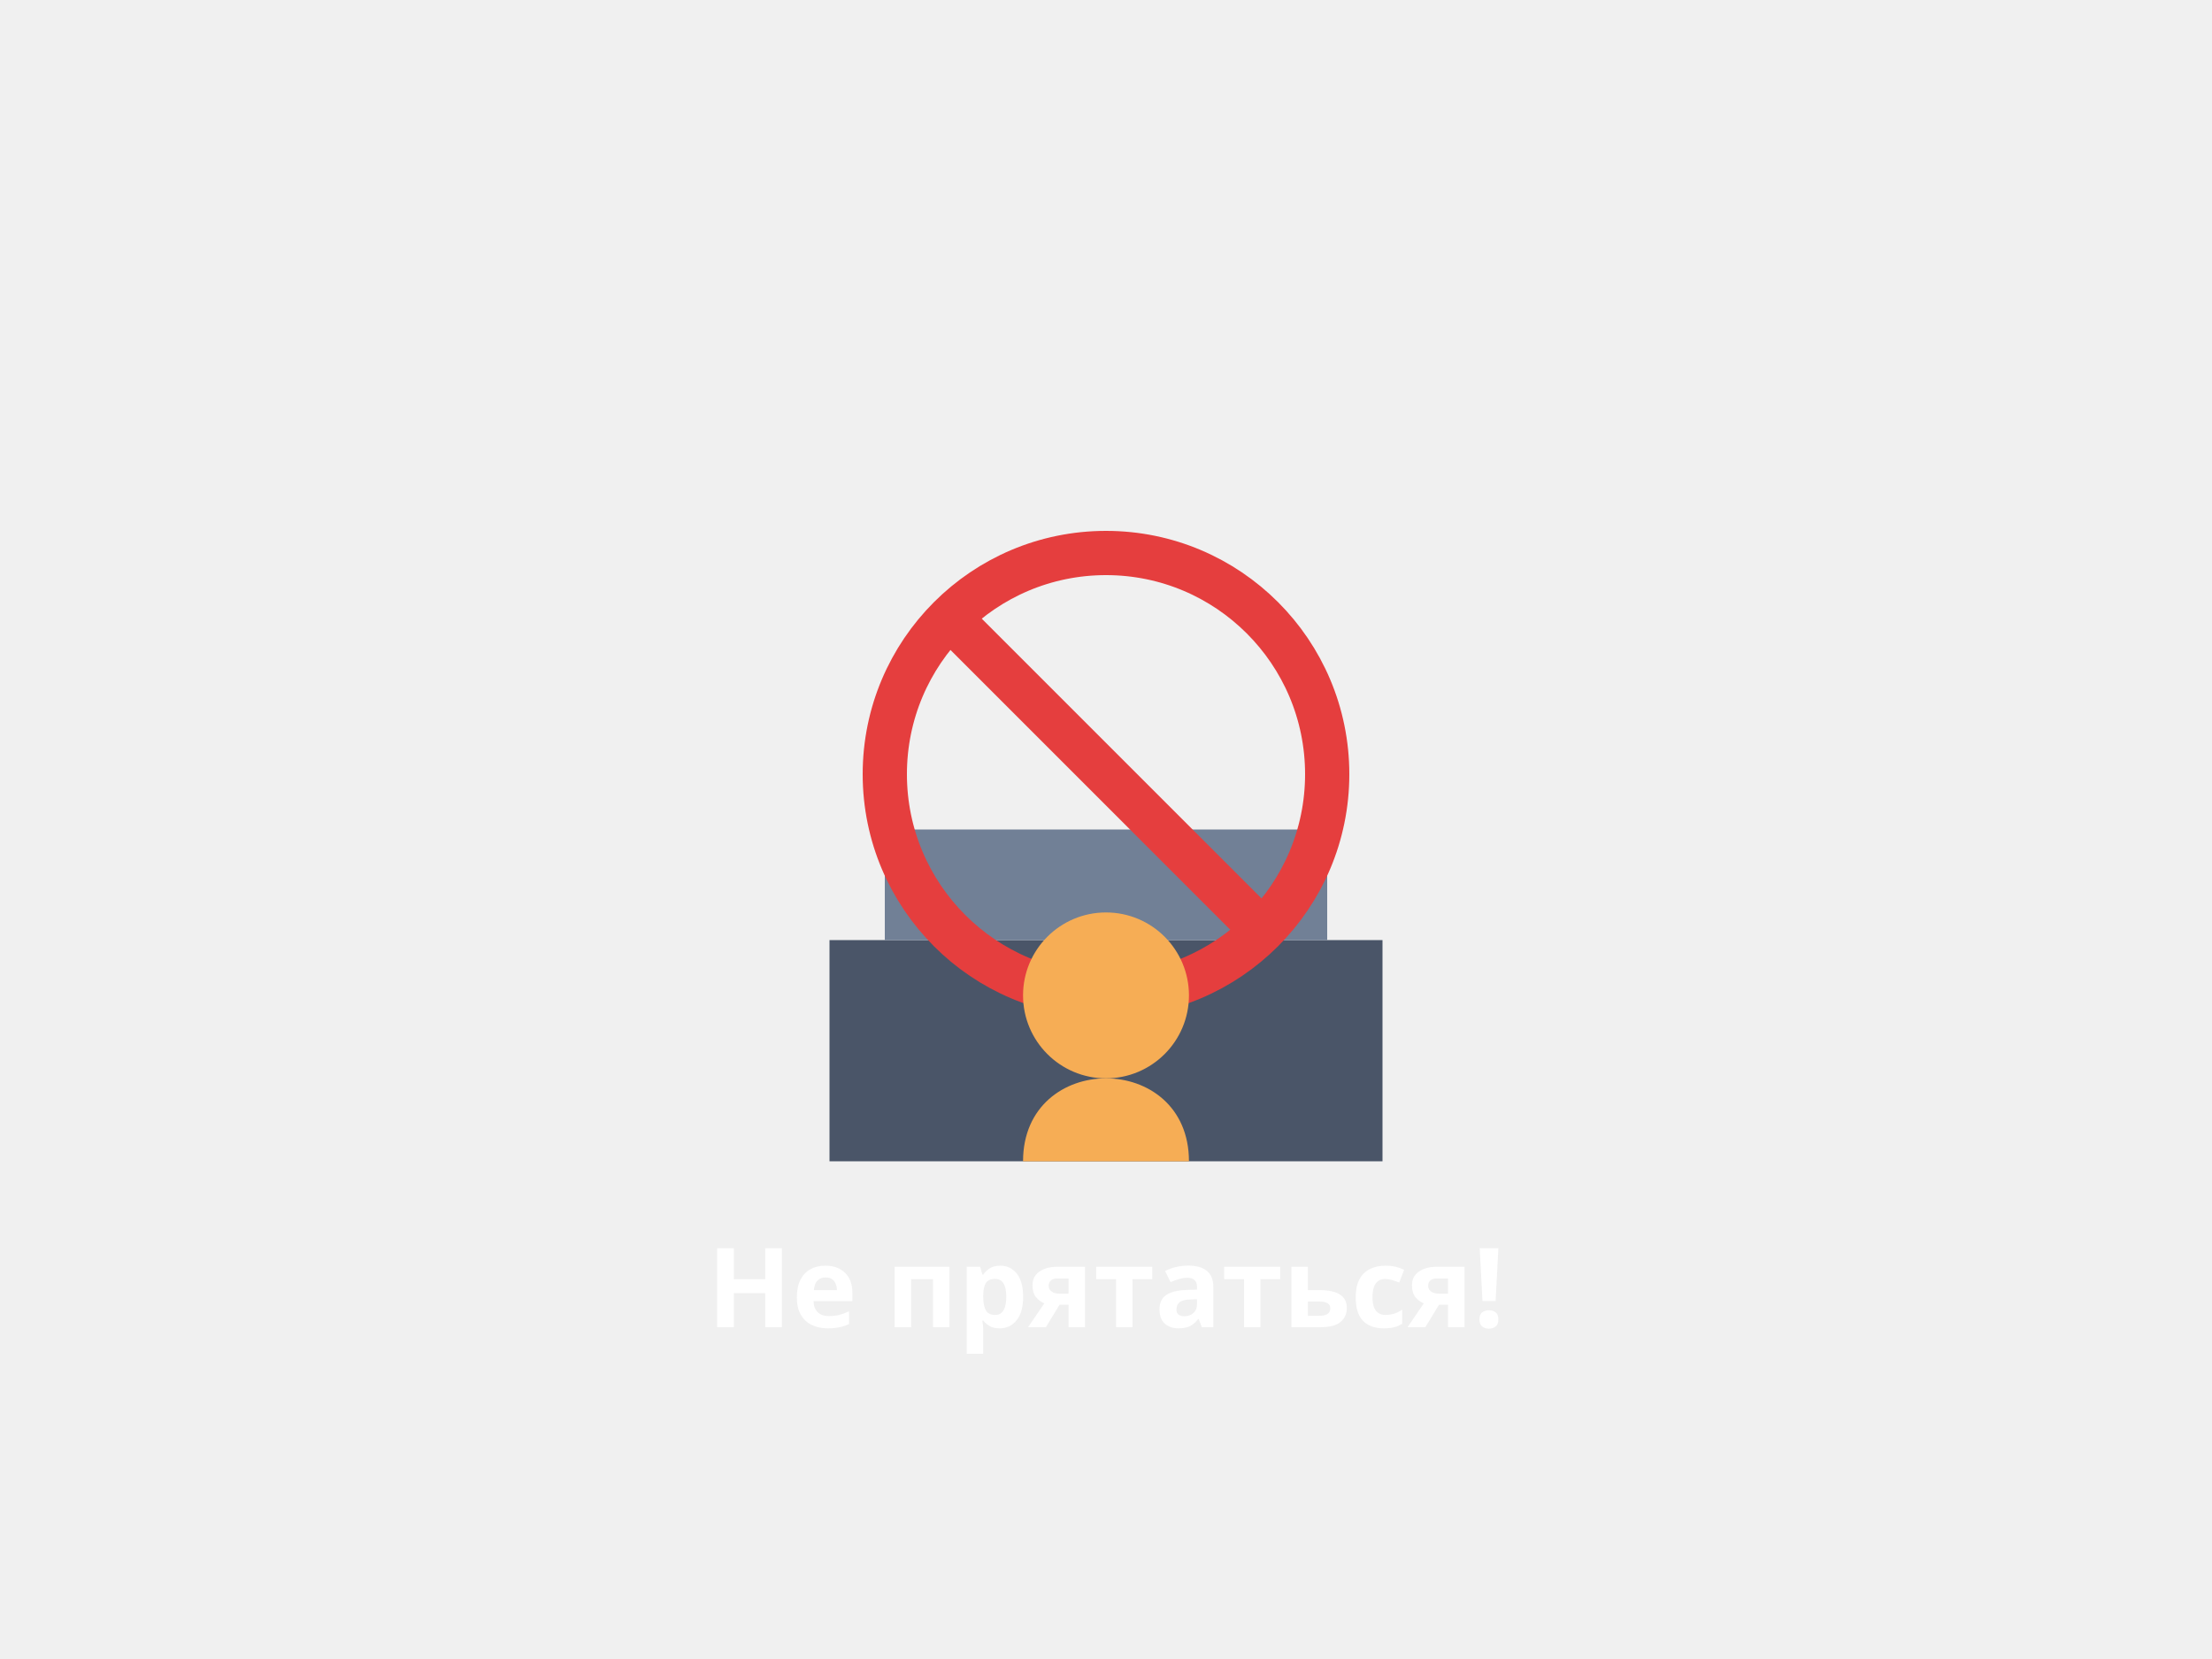
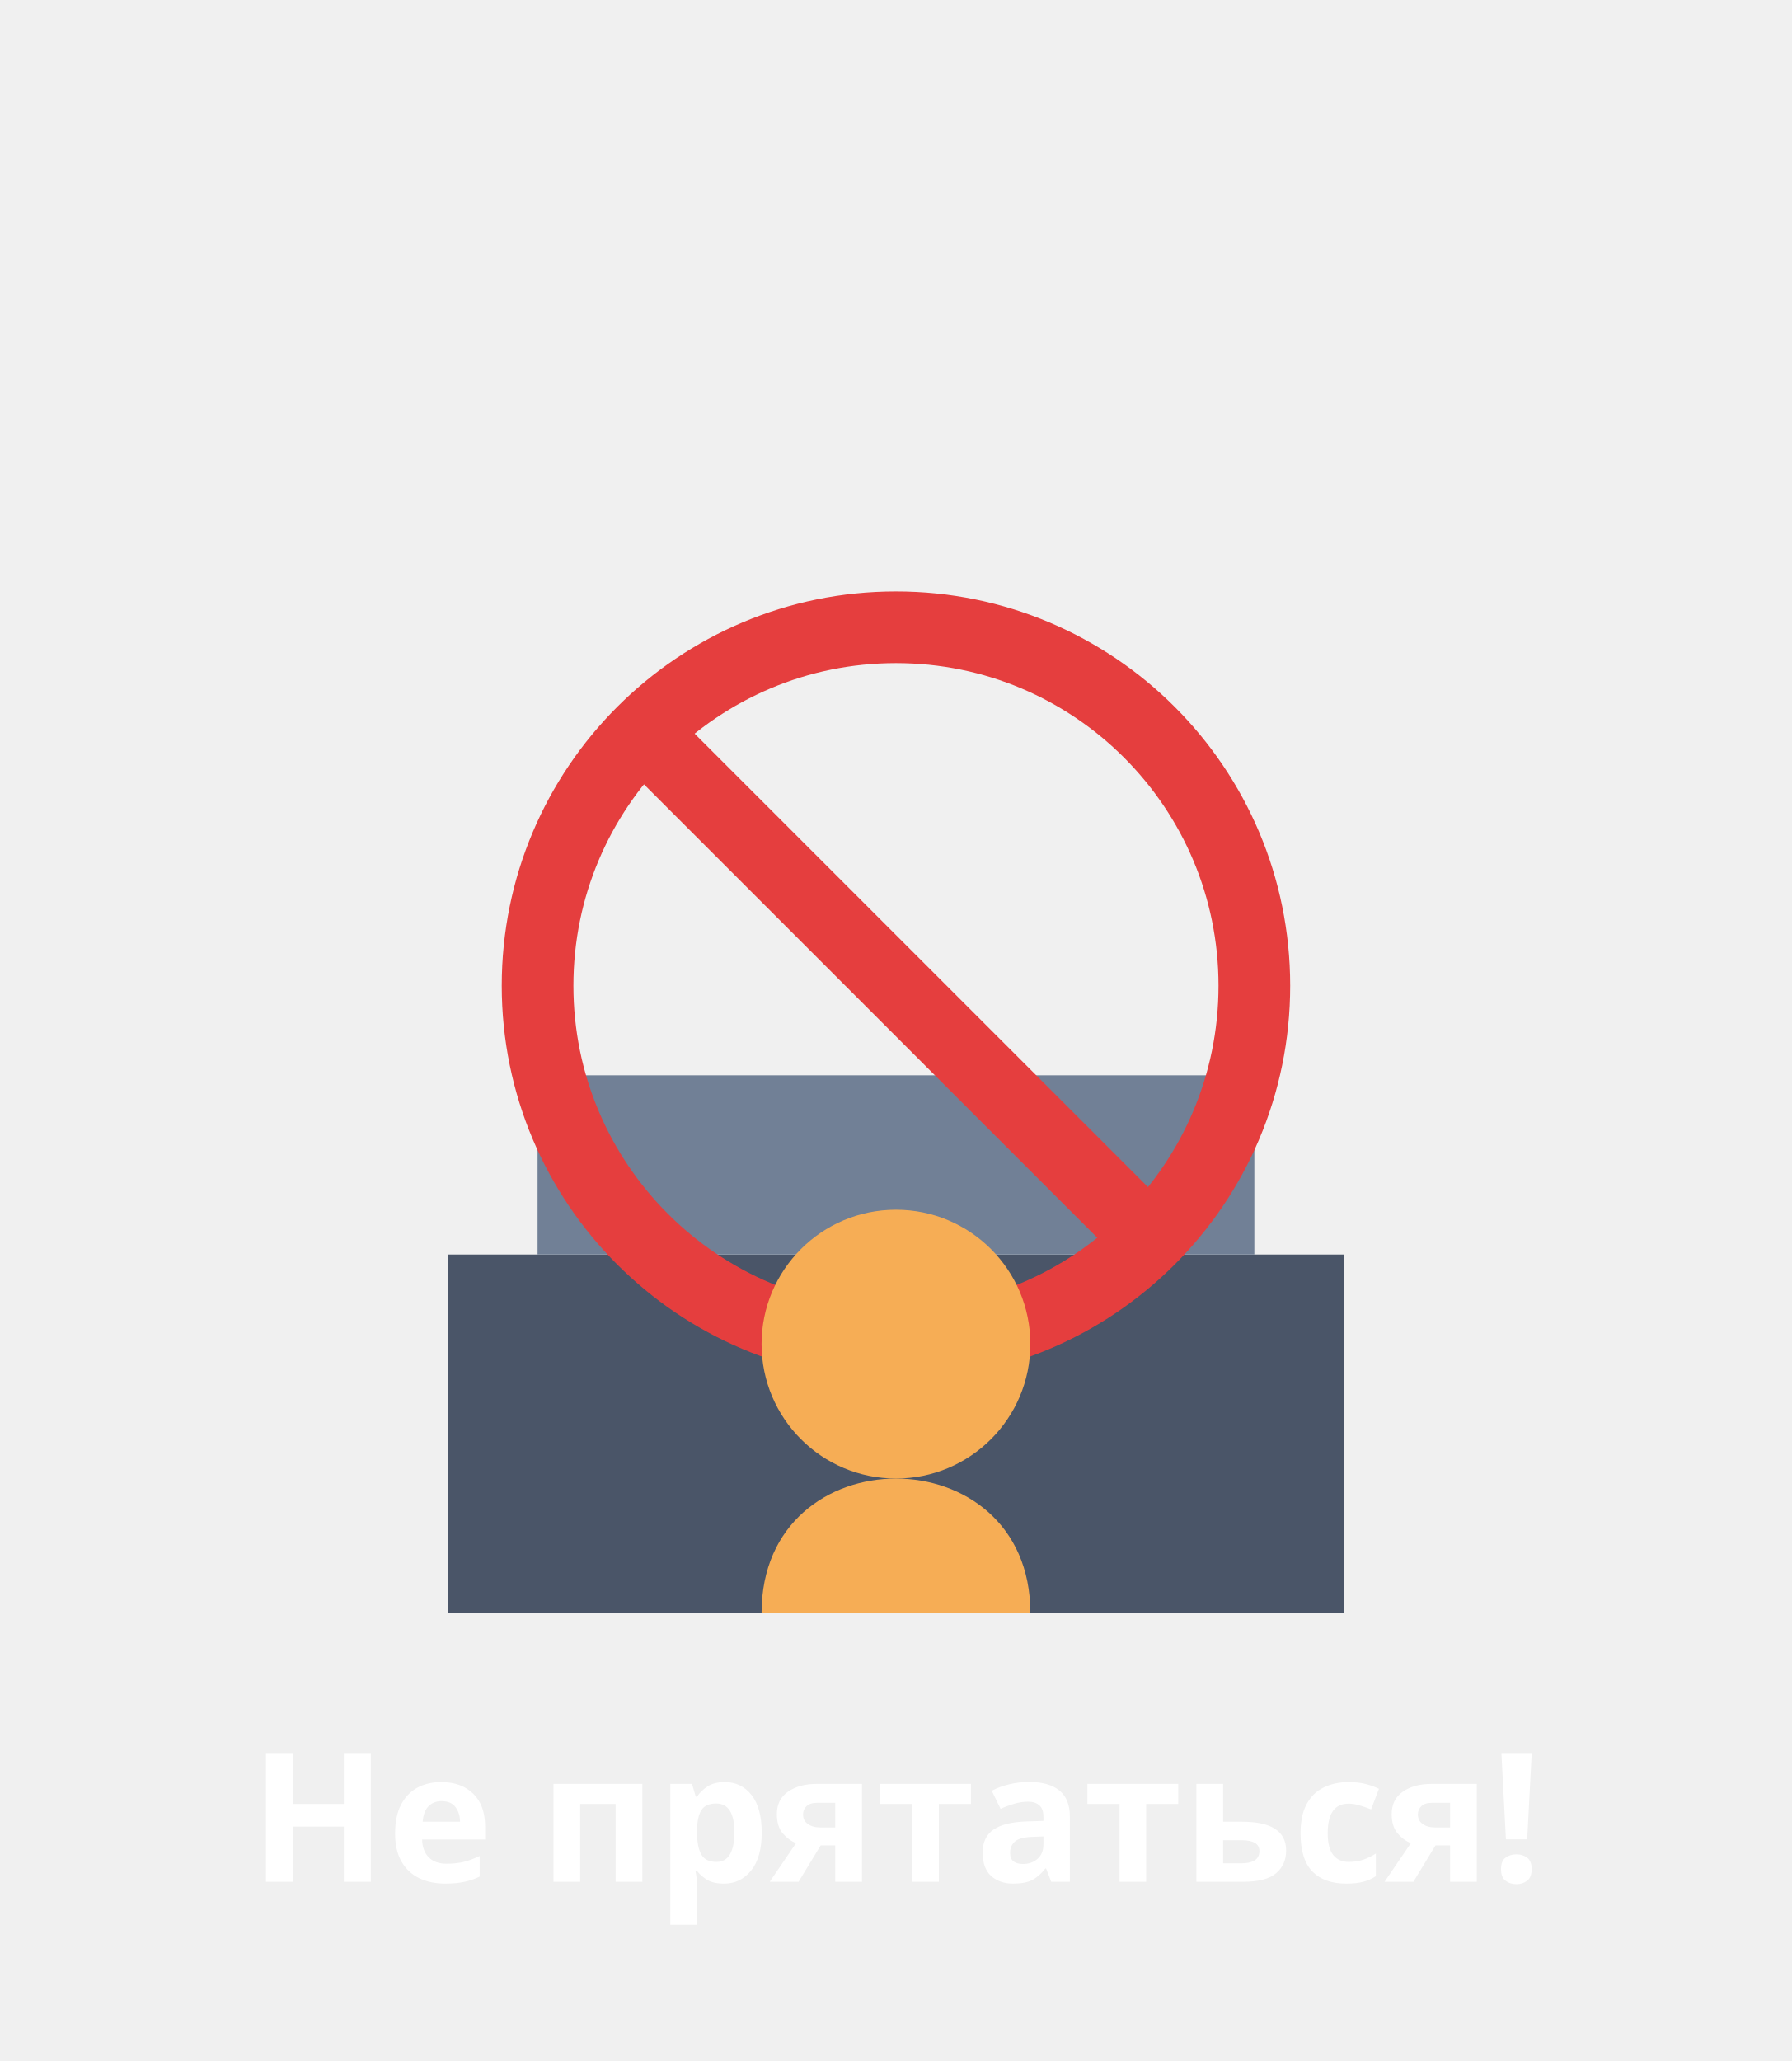
- <svg xmlns="http://www.w3.org/2000/svg" viewBox="0 0 400 300">
+ <svg xmlns="http://www.w3.org/2000/svg" viewBox="100 30 200 230">
  <rect width="400" height="300" fill="none" />
  <g transform="translate(140, 90)">
    <path d="M10,80 L110,80 L110,120 L10,120 Z" fill="#4a5568" />
    <path d="M20,60 L100,60 L100,80 L20,80 Z" fill="#718096" />
    <circle cx="60" cy="50" r="40" fill="none" stroke="#e53e3e" stroke-width="8" />
    <line x1="32" y1="22" x2="88" y2="78" stroke="#e53e3e" stroke-width="8" />
    <circle cx="60" cy="90" r="15" fill="#f6ad55" />
    <path d="M45,120 C45,100 75,100 75,120 Z" fill="#f6ad55" />
  </g>
  <text x="200" y="240" font-family="sans-serif" font-size="20" fill="#fff" text-anchor="middle" font-weight="bold">Не прятаться!</text>
</svg>
